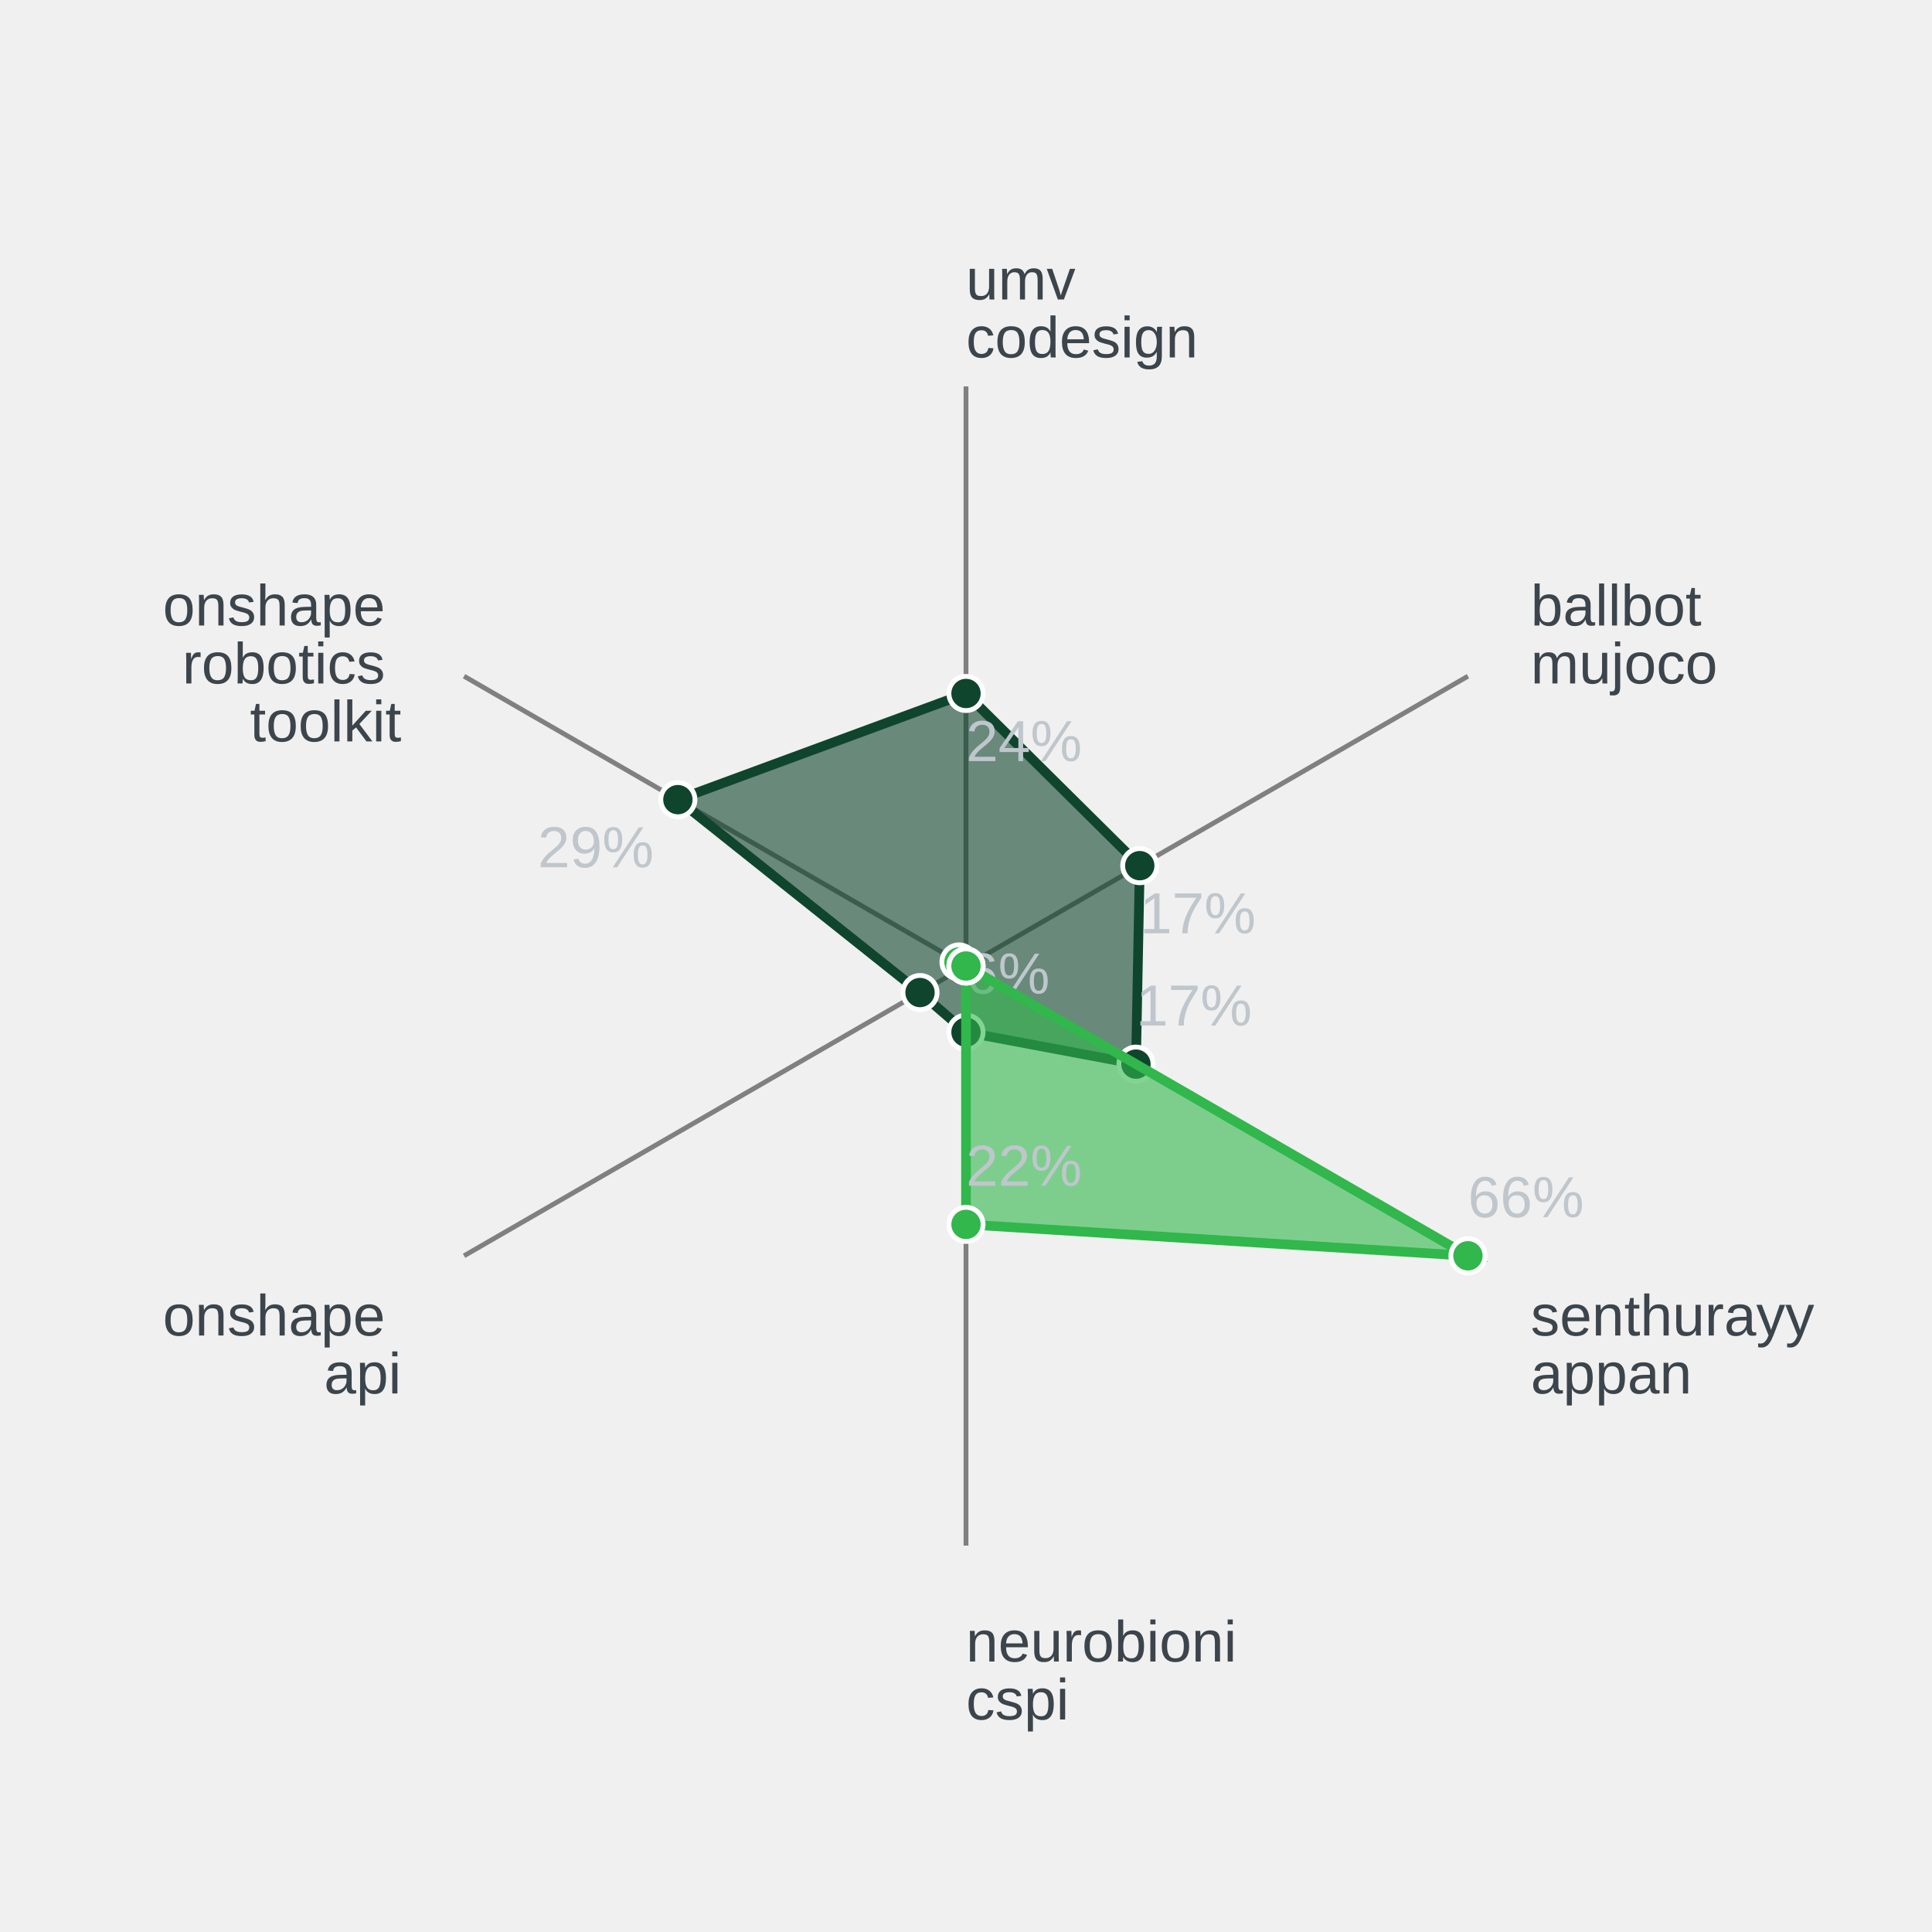
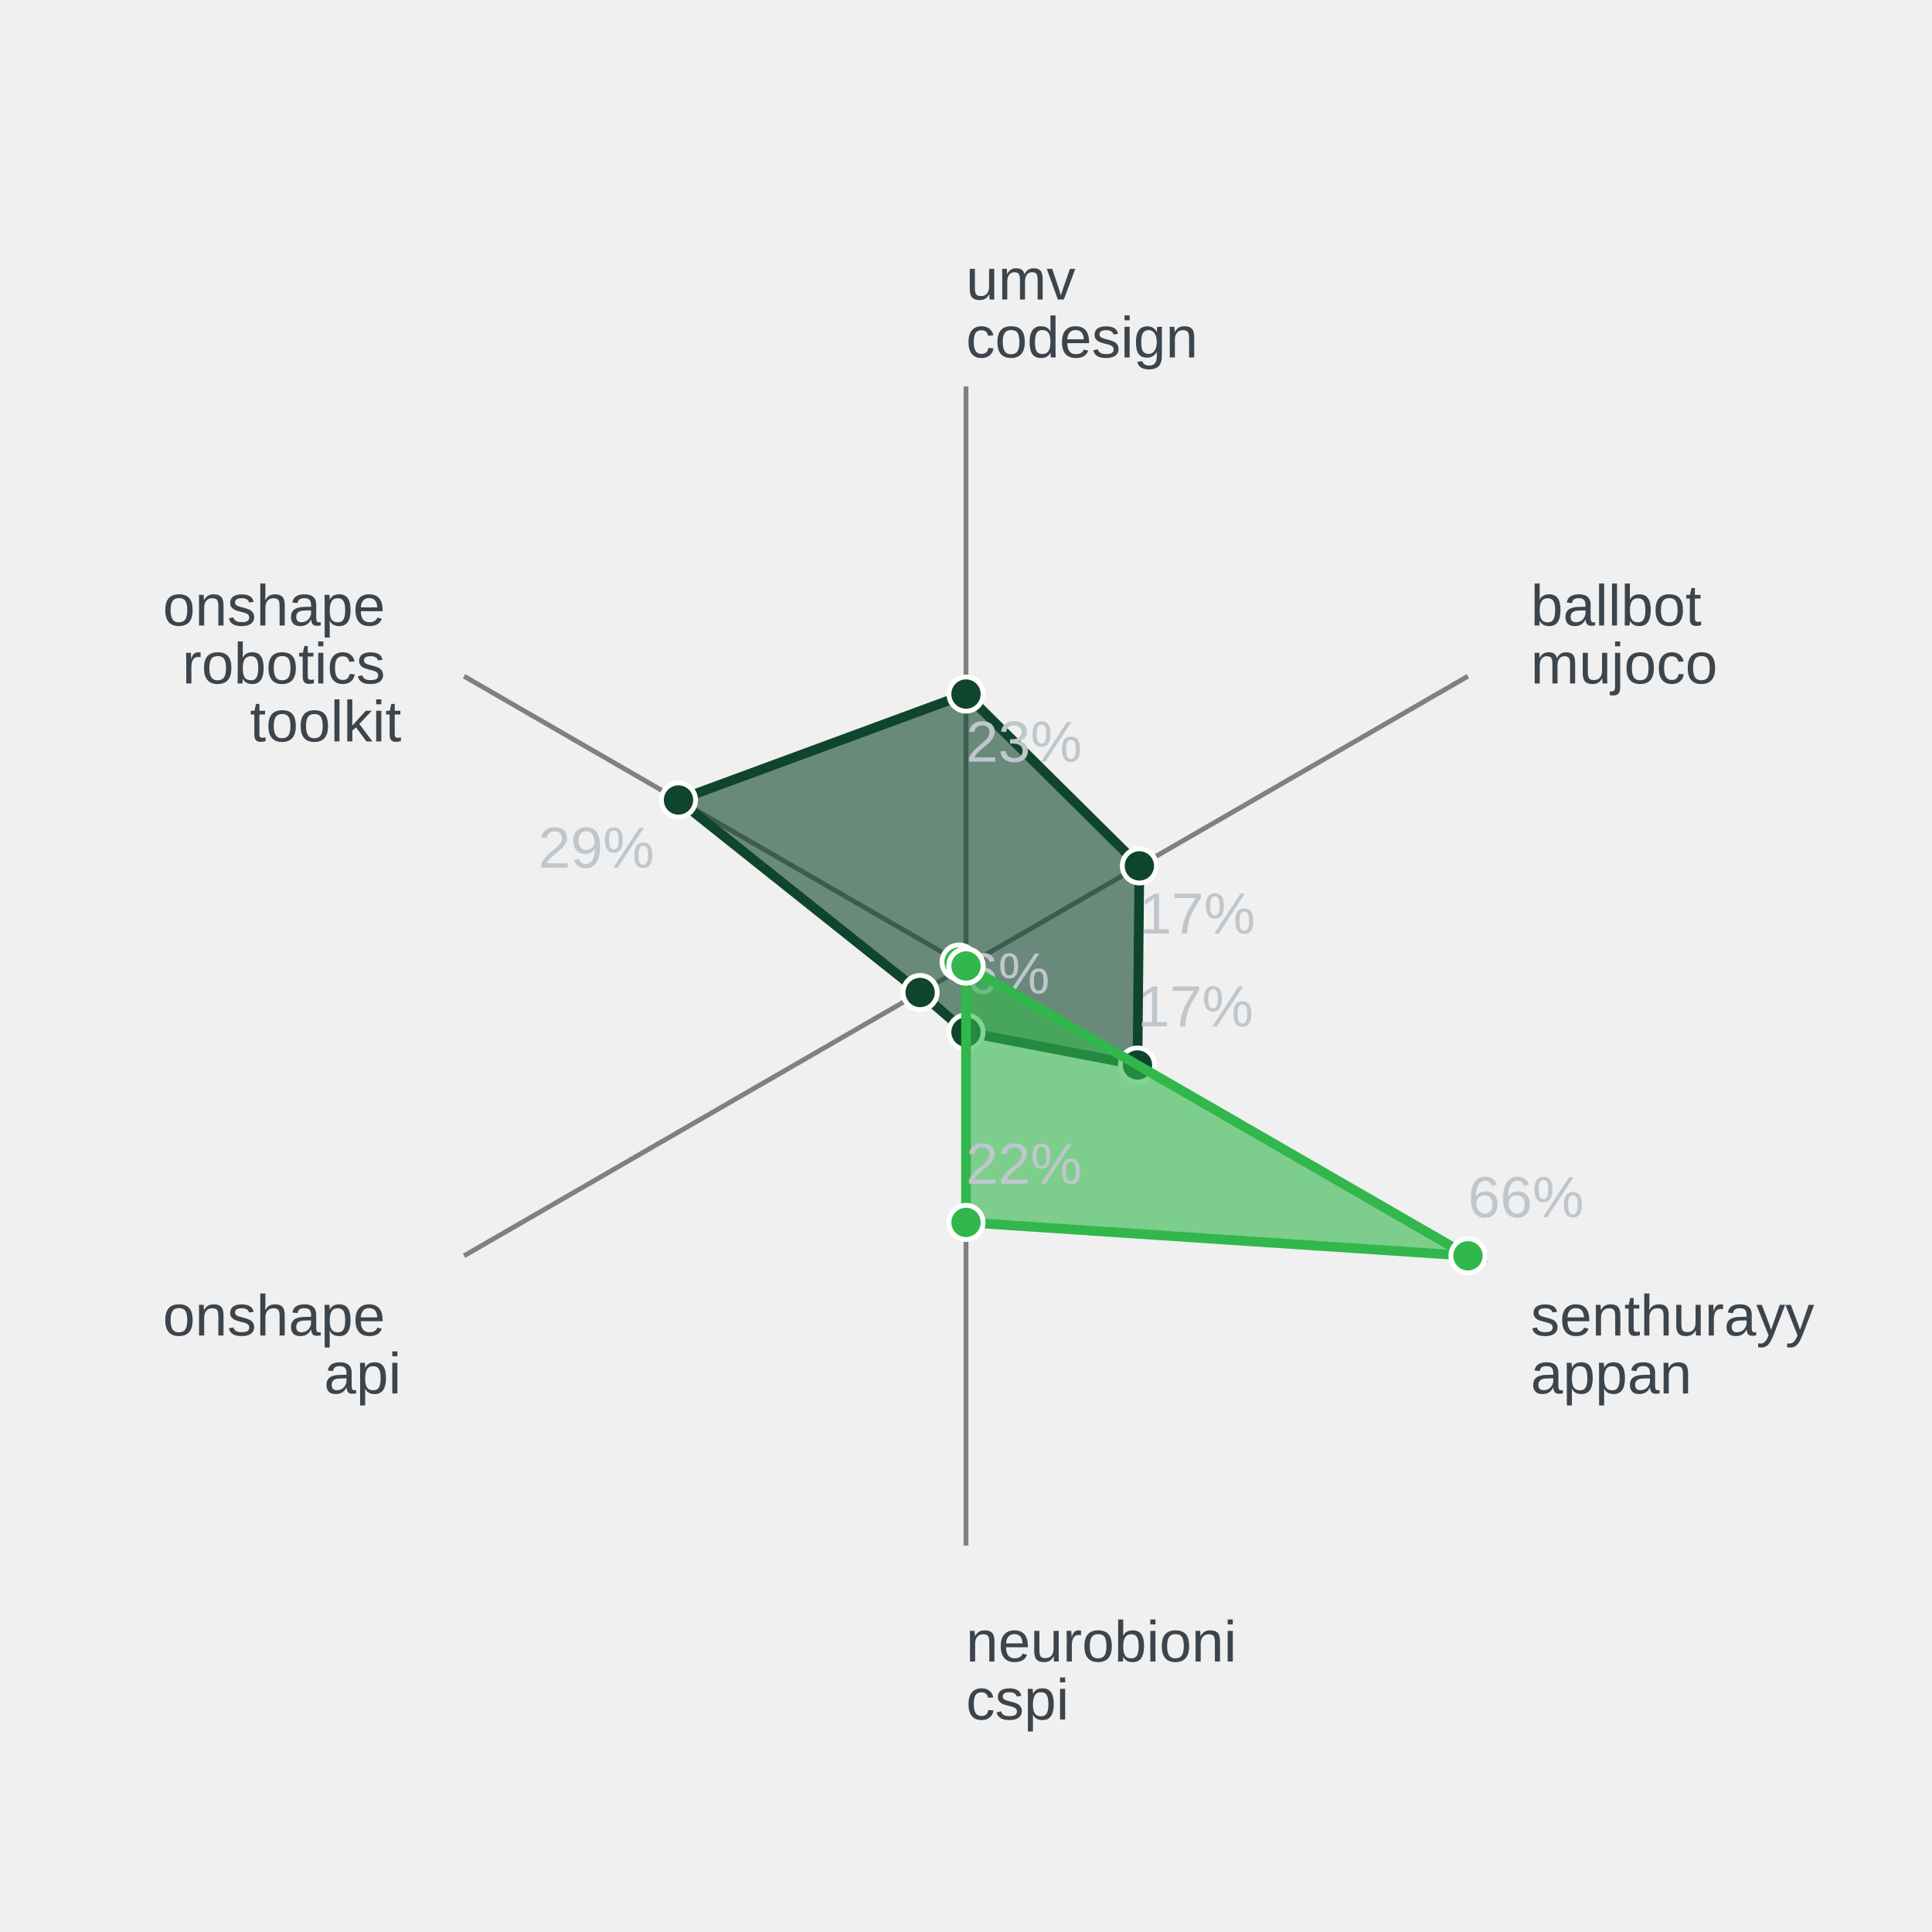
<svg xmlns="http://www.w3.org/2000/svg" version="1.1" class="marks" width="400" height="400" viewBox="0 0 400 400">
  <g fill="none" stroke-miterlimit="10" transform="translate(80,80)">
    <g class="mark-group role-frame root" role="graphics-object" aria-roledescription="group mark container">
      <g transform="translate(120,120)">
        <path class="background" aria-hidden="true" d="M0,0h240v240h-240Z" />
        <g>
          <g class="mark-rule role-mark radial-grid" role="graphics-symbol" aria-roledescription="rule mark container">
            <line transform="translate(0,0)" x2="-103.923" y2="-60" stroke="gray" stroke-width="1" />
            <line transform="translate(0,0)" x2="3.399323338588788e-14" y2="-120" stroke="gray" stroke-width="1" />
            <line transform="translate(0,0)" x2="103.923" y2="-60" stroke="gray" stroke-width="1" />
            <line transform="translate(0,0)" x2="103.923" y2="60" stroke="gray" stroke-width="1" />
            <line transform="translate(0,0)" x2="7.34788079488412e-15" y2="120" stroke="gray" stroke-width="1" />
            <line transform="translate(0,0)" x2="-103.923" y2="60" stroke="gray" stroke-width="1" />
          </g>
          <g class="mark-group role-scope categories" role="graphics-object" aria-roledescription="group mark container">
            <g transform="translate(0,0)">
              <path class="background" aria-hidden="true" d="M0,0h0v0h0Z" />
              <g>
                <g class="mark-line role-mark category-line" role="graphics-symbol" aria-roledescription="line mark container">
-                   <path d="M-59.652,-34.44L0,-56.424L35.978,-20.772L35.188,20.316L0,13.704L-9.519,5.496Z" fill="#0f452d" fill-opacity="0.6" stroke="#0f452d" stroke-width="2" />
+                   <path d="M-59.527,-34.368L0,-56.304L35.895,-20.724L35.5,20.496L0,13.68L-9.499,5.484Z" fill="#0f452d" fill-opacity="0.6" stroke="#0f452d" stroke-width="2" />
                </g>
                <g class="mark-symbol role-mark category-point" role="graphics-symbol" aria-roledescription="symbol mark container">
-                   <path transform="translate(-59.65183,-34.44)" d="M3.536,0A3.536,3.536,0,1,1,-3.536,0A3.536,3.536,0,1,1,3.536,0" fill="#0f452d" stroke="white" stroke-width="1" />
-                   <path transform="translate(1.598361833804448e-14,-56.424)" d="M3.536,0A3.536,3.536,0,1,1,-3.536,0A3.536,3.536,0,1,1,3.536,0" fill="#0f452d" stroke="white" stroke-width="1" />
-                   <path transform="translate(35.97816,-20.772)" d="M3.536,0A3.536,3.536,0,1,1,-3.536,0A3.536,3.536,0,1,1,3.536,0" fill="#0f452d" stroke="white" stroke-width="1" />
-                   <path transform="translate(35.18834,20.316)" d="M3.536,0A3.536,3.536,0,1,1,-3.536,0A3.536,3.536,0,1,1,3.536,0" fill="#0f452d" stroke="white" stroke-width="1" />
-                   <path transform="translate(8.391279867757664e-16,13.704)" d="M3.536,0A3.536,3.536,0,1,1,-3.536,0A3.536,3.536,0,1,1,3.536,0" fill="#0f452d" stroke="white" stroke-width="1" />
-                   <path transform="translate(-9.519351,5.496)" d="M3.536,0A3.536,3.536,0,1,1,-3.536,0A3.536,3.536,0,1,1,3.536,0" fill="#0f452d" stroke="white" stroke-width="1" />
+                   <path transform="translate(-59.52712,-34.368)" d="M3.536,0A3.536,3.536,0,1,1,-3.536,0A3.536,3.536,0,1,1,3.536,0" fill="#0f452d" stroke="white" stroke-width="1" />
+                   <path transform="translate(1.5949625104658592e-14,-56.304)" d="M3.536,0A3.536,3.536,0,1,1,-3.536,0A3.536,3.536,0,1,1,3.536,0" fill="#0f452d" stroke="white" stroke-width="1" />
+                   <path transform="translate(35.89502,-20.724)" d="M3.536,0A3.536,3.536,0,1,1,-3.536,0A3.536,3.536,0,1,1,3.536,0" fill="#0f452d" stroke="white" stroke-width="1" />
+                   <path transform="translate(35.50011,20.496)" d="M3.536,0A3.536,3.536,0,1,1,-3.536,0A3.536,3.536,0,1,1,3.536,0" fill="#0f452d" stroke="white" stroke-width="1" />
+                   <path transform="translate(8.376584106167896e-16,13.68)" d="M3.536,0A3.536,3.536,0,1,1,-3.536,0A3.536,3.536,0,1,1,3.536,0" fill="#0f452d" stroke="white" stroke-width="1" />
+                   <path transform="translate(-9.498567,5.484)" d="M3.536,0A3.536,3.536,0,1,1,-3.536,0A3.536,3.536,0,1,1,3.536,0" fill="#0f452d" stroke="white" stroke-width="1" />
                </g>
                <g class="mark-text role-mark value-text" role="graphics-object" aria-roledescription="text mark container">
-                   <text text-anchor="end" transform="translate(-64.65183,-20.44)" font-family="Arial, sans-serif" font-size="12px" fill="#bfc6cc">29%</text>
-                   <text text-anchor="start" transform="translate(1.598361833804448e-14,-42.424)" font-family="Arial, sans-serif" font-size="12px" fill="#bfc6cc">24%</text>
-                   <text text-anchor="start" transform="translate(35.97816,-6.772)" font-family="Arial, sans-serif" font-size="12px" fill="#bfc6cc">17%</text>
-                   <text text-anchor="start" transform="translate(35.18834,12.316)" font-family="Arial, sans-serif" font-size="12px" fill="#bfc6cc">17%</text>
-                   <text text-anchor="start" transform="translate(8.391279867757664e-16,5.704)" font-family="Arial, sans-serif" font-size="12px" fill="#bfc6cc">6%</text>
-                   <text text-anchor="end" transform="translate(-14.51935,-2.504)" font-family="Arial, sans-serif" font-size="12px" fill="#bfc6cc" />
+                   <text text-anchor="end" transform="translate(-64.52712,-20.368)" font-family="Arial, sans-serif" font-size="12px" fill="#bfc6cc">29%</text>
+                   <text text-anchor="start" transform="translate(1.5949625104658592e-14,-42.304)" font-family="Arial, sans-serif" font-size="12px" fill="#bfc6cc">23%</text>
+                   <text text-anchor="start" transform="translate(35.89502,-6.724)" font-family="Arial, sans-serif" font-size="12px" fill="#bfc6cc">17%</text>
+                   <text text-anchor="start" transform="translate(35.50011,12.496)" font-family="Arial, sans-serif" font-size="12px" fill="#bfc6cc">17%</text>
+                   <text text-anchor="start" transform="translate(8.376584106167896e-16,5.68)" font-family="Arial, sans-serif" font-size="12px" fill="#bfc6cc">6%</text>
+                   <text text-anchor="end" transform="translate(-14.49857,-2.516)" font-family="Arial, sans-serif" font-size="12px" fill="#bfc6cc" />
                </g>
              </g>
              <path class="foreground" aria-hidden="true" d="" display="none" />
            </g>
            <g transform="translate(0,0)">
              <path class="background" aria-hidden="true" d="M0,0h0v0h0Z" />
              <g>
                <g class="mark-line role-mark category-line" role="graphics-symbol" aria-roledescription="line mark container">
-                   <path d="M-1.455,-0.84L0,0L0,0L103.923,60L0,53.496L0,0Z" fill="#31b74c" fill-opacity="0.6" stroke="#31b74c" stroke-width="2" />
+                   <path d="M-1.434,-0.828L0,0L0,0L103.923,60L0,53.088L0,0Z" fill="#31b74c" fill-opacity="0.6" stroke="#31b74c" stroke-width="2" />
                </g>
                <g class="mark-symbol role-mark category-point" role="graphics-symbol" aria-roledescription="symbol mark container">
-                   <path transform="translate(-1.454923,-0.84)" d="M3.536,0A3.536,3.536,0,1,1,-3.536,0A3.536,3.536,0,1,1,3.536,0" fill="#31b74c" stroke="white" stroke-width="1" />
+                   <path transform="translate(-1.434138,-0.828)" d="M3.536,0A3.536,3.536,0,1,1,-3.536,0A3.536,3.536,0,1,1,3.536,0" fill="#31b74c" stroke="white" stroke-width="1" />
                  <path transform="translate(0,0)" d="M3.536,0A3.536,3.536,0,1,1,-3.536,0A3.536,3.536,0,1,1,3.536,0" fill="#31b74c" stroke="white" stroke-width="1" />
                  <path transform="translate(0,0)" d="M3.536,0A3.536,3.536,0,1,1,-3.536,0A3.536,3.536,0,1,1,3.536,0" fill="#31b74c" stroke="white" stroke-width="1" />
                  <path transform="translate(103.923,60)" d="M3.536,0A3.536,3.536,0,1,1,-3.536,0A3.536,3.536,0,1,1,3.536,0" fill="#31b74c" stroke="white" stroke-width="1" />
-                   <path transform="translate(3.27568525835934e-15,53.496)" d="M3.536,0A3.536,3.536,0,1,1,-3.536,0A3.536,3.536,0,1,1,3.536,0" fill="#31b74c" stroke="white" stroke-width="1" />
+                   <path transform="translate(3.2507024636567345e-15,53.088)" d="M3.536,0A3.536,3.536,0,1,1,-3.536,0A3.536,3.536,0,1,1,3.536,0" fill="#31b74c" stroke="white" stroke-width="1" />
                  <path transform="translate(0,0)" d="M3.536,0A3.536,3.536,0,1,1,-3.536,0A3.536,3.536,0,1,1,3.536,0" fill="#31b74c" stroke="white" stroke-width="1" />
                </g>
                <g class="mark-text role-mark value-text" role="graphics-object" aria-roledescription="text mark container">
-                   <text text-anchor="end" transform="translate(-6.454923,13.16)" font-family="Arial, sans-serif" font-size="12px" fill="#bfc6cc" />
+                   <text text-anchor="end" transform="translate(-6.434138,13.172)" font-family="Arial, sans-serif" font-size="12px" fill="#bfc6cc" />
                  <text text-anchor="start" transform="translate(0,14)" font-family="Arial, sans-serif" font-size="12px" fill="#bfc6cc" />
                  <text text-anchor="start" transform="translate(0,14)" font-family="Arial, sans-serif" font-size="12px" fill="#bfc6cc" />
                  <text text-anchor="start" transform="translate(103.923,52)" font-family="Arial, sans-serif" font-size="12px" fill="#bfc6cc">66%</text>
-                   <text text-anchor="start" transform="translate(3.27568525835934e-15,45.496)" font-family="Arial, sans-serif" font-size="12px" fill="#bfc6cc">22%</text>
+                   <text text-anchor="start" transform="translate(3.2507024636567345e-15,45.088)" font-family="Arial, sans-serif" font-size="12px" fill="#bfc6cc">22%</text>
                  <text text-anchor="end" transform="translate(-5,-8)" font-family="Arial, sans-serif" font-size="12px" fill="#bfc6cc" />
                </g>
              </g>
              <path class="foreground" aria-hidden="true" d="" display="none" />
            </g>
          </g>
          <g class="mark-text role-mark key-label" role="graphics-object" aria-roledescription="text mark container">
            <text text-anchor="end" transform="translate(-116.9134,-70.5)" font-family="Arial, sans-serif" font-size="12px" fill="#3c444c">
              <tspan>onshape</tspan>
              <tspan x="0" dy="12">robotics</tspan>
              <tspan x="0" dy="12">toolkit</tspan>
            </text>
            <text text-anchor="start" transform="translate(3.824238755912386e-14,-138)" font-family="Arial, sans-serif" font-size="12px" fill="#3c444c">
              <tspan>umv</tspan>
              <tspan x="0" dy="12">codesign</tspan>
            </text>
            <text text-anchor="start" transform="translate(116.9134,-70.5)" font-family="Arial, sans-serif" font-size="12px" fill="#3c444c">
              <tspan>ballbot</tspan>
              <tspan x="0" dy="12">mujoco</tspan>
            </text>
            <text text-anchor="start" transform="translate(116.9134,76.5)" font-family="Arial, sans-serif" font-size="12px" fill="#3c444c">
              <tspan>senthurayy</tspan>
              <tspan x="0" dy="12">appan</tspan>
            </text>
            <text text-anchor="start" transform="translate(8.266365894244634e-15,144)" font-family="Arial, sans-serif" font-size="12px" fill="#3c444c">
              <tspan>neurobioni</tspan>
              <tspan x="0" dy="12">cspi</tspan>
            </text>
            <text text-anchor="end" transform="translate(-116.9134,76.5)" font-family="Arial, sans-serif" font-size="12px" fill="#3c444c">
              <tspan>onshape</tspan>
              <tspan x="0" dy="12">api</tspan>
            </text>
          </g>
        </g>
        <path class="foreground" aria-hidden="true" d="" display="none" />
      </g>
    </g>
  </g>
</svg>
